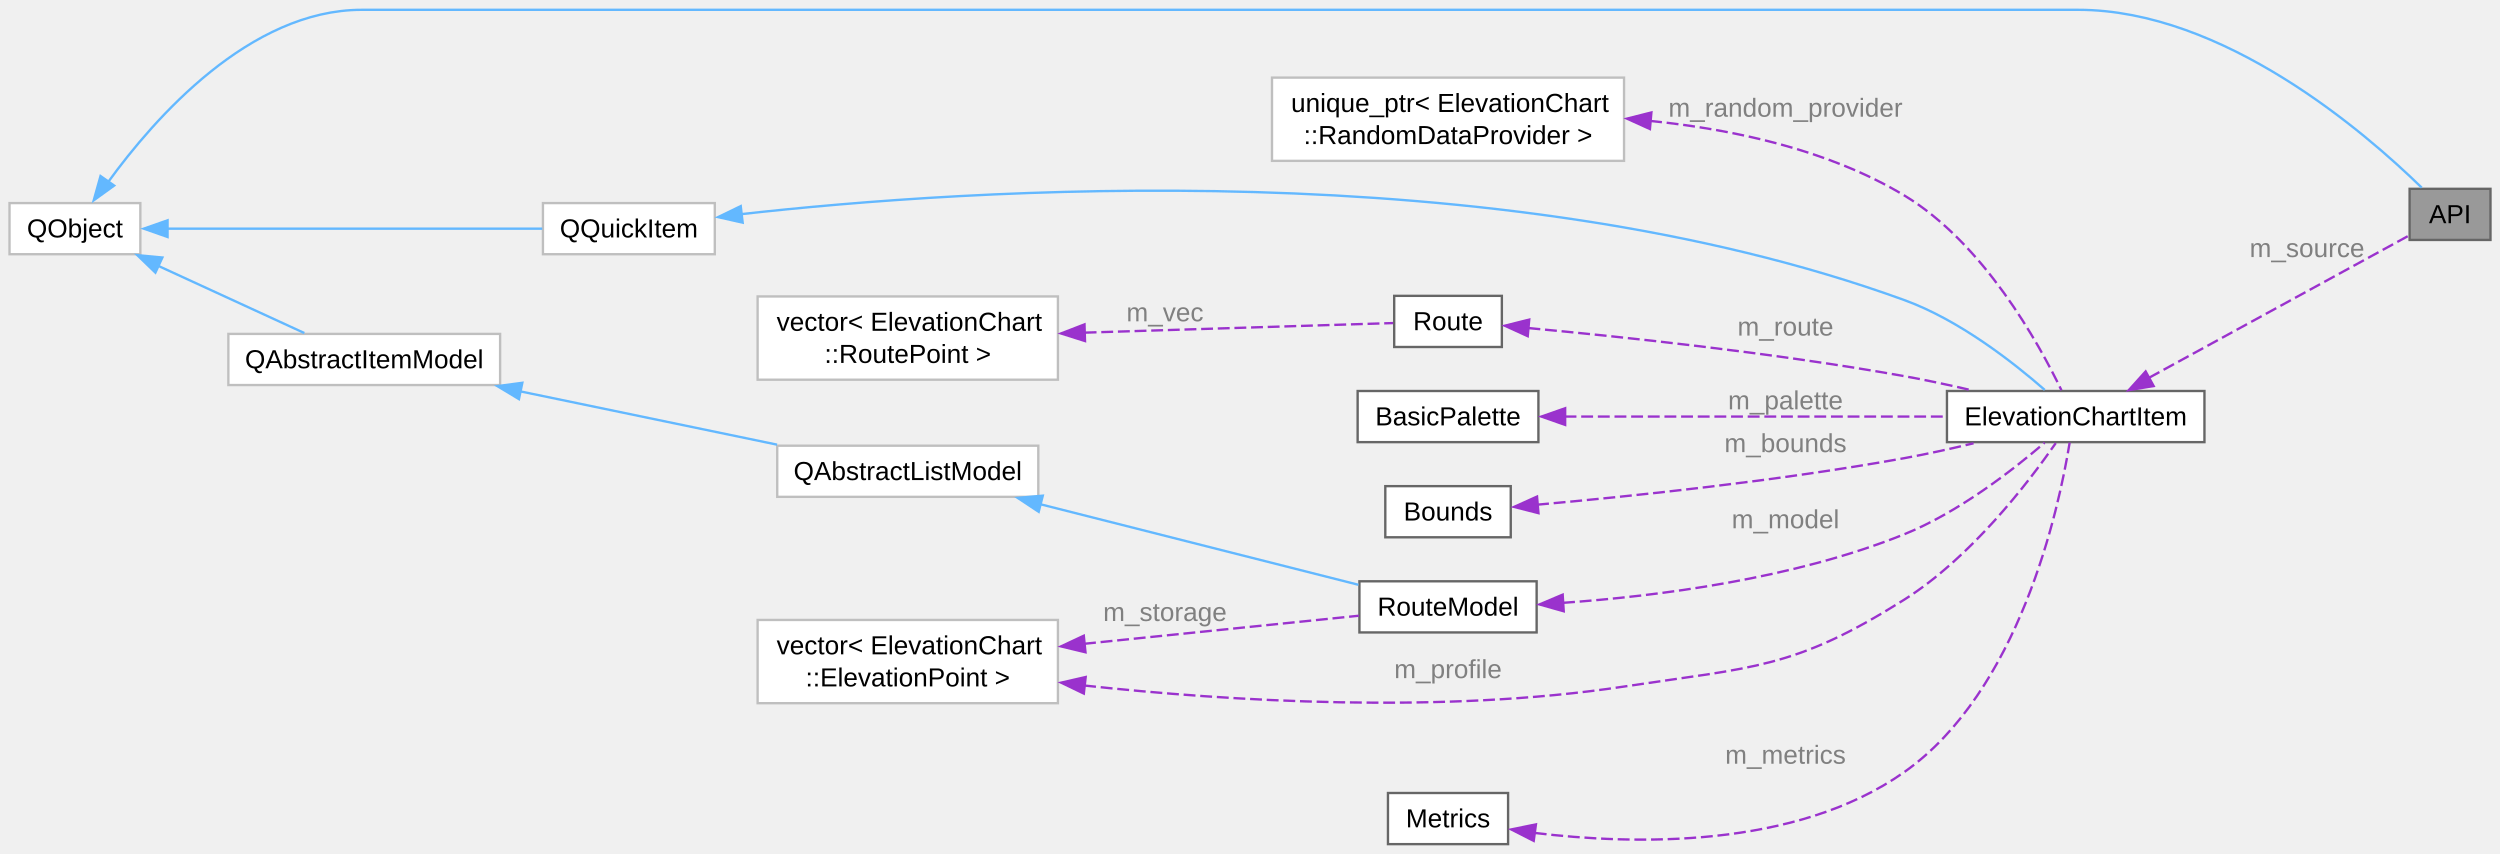
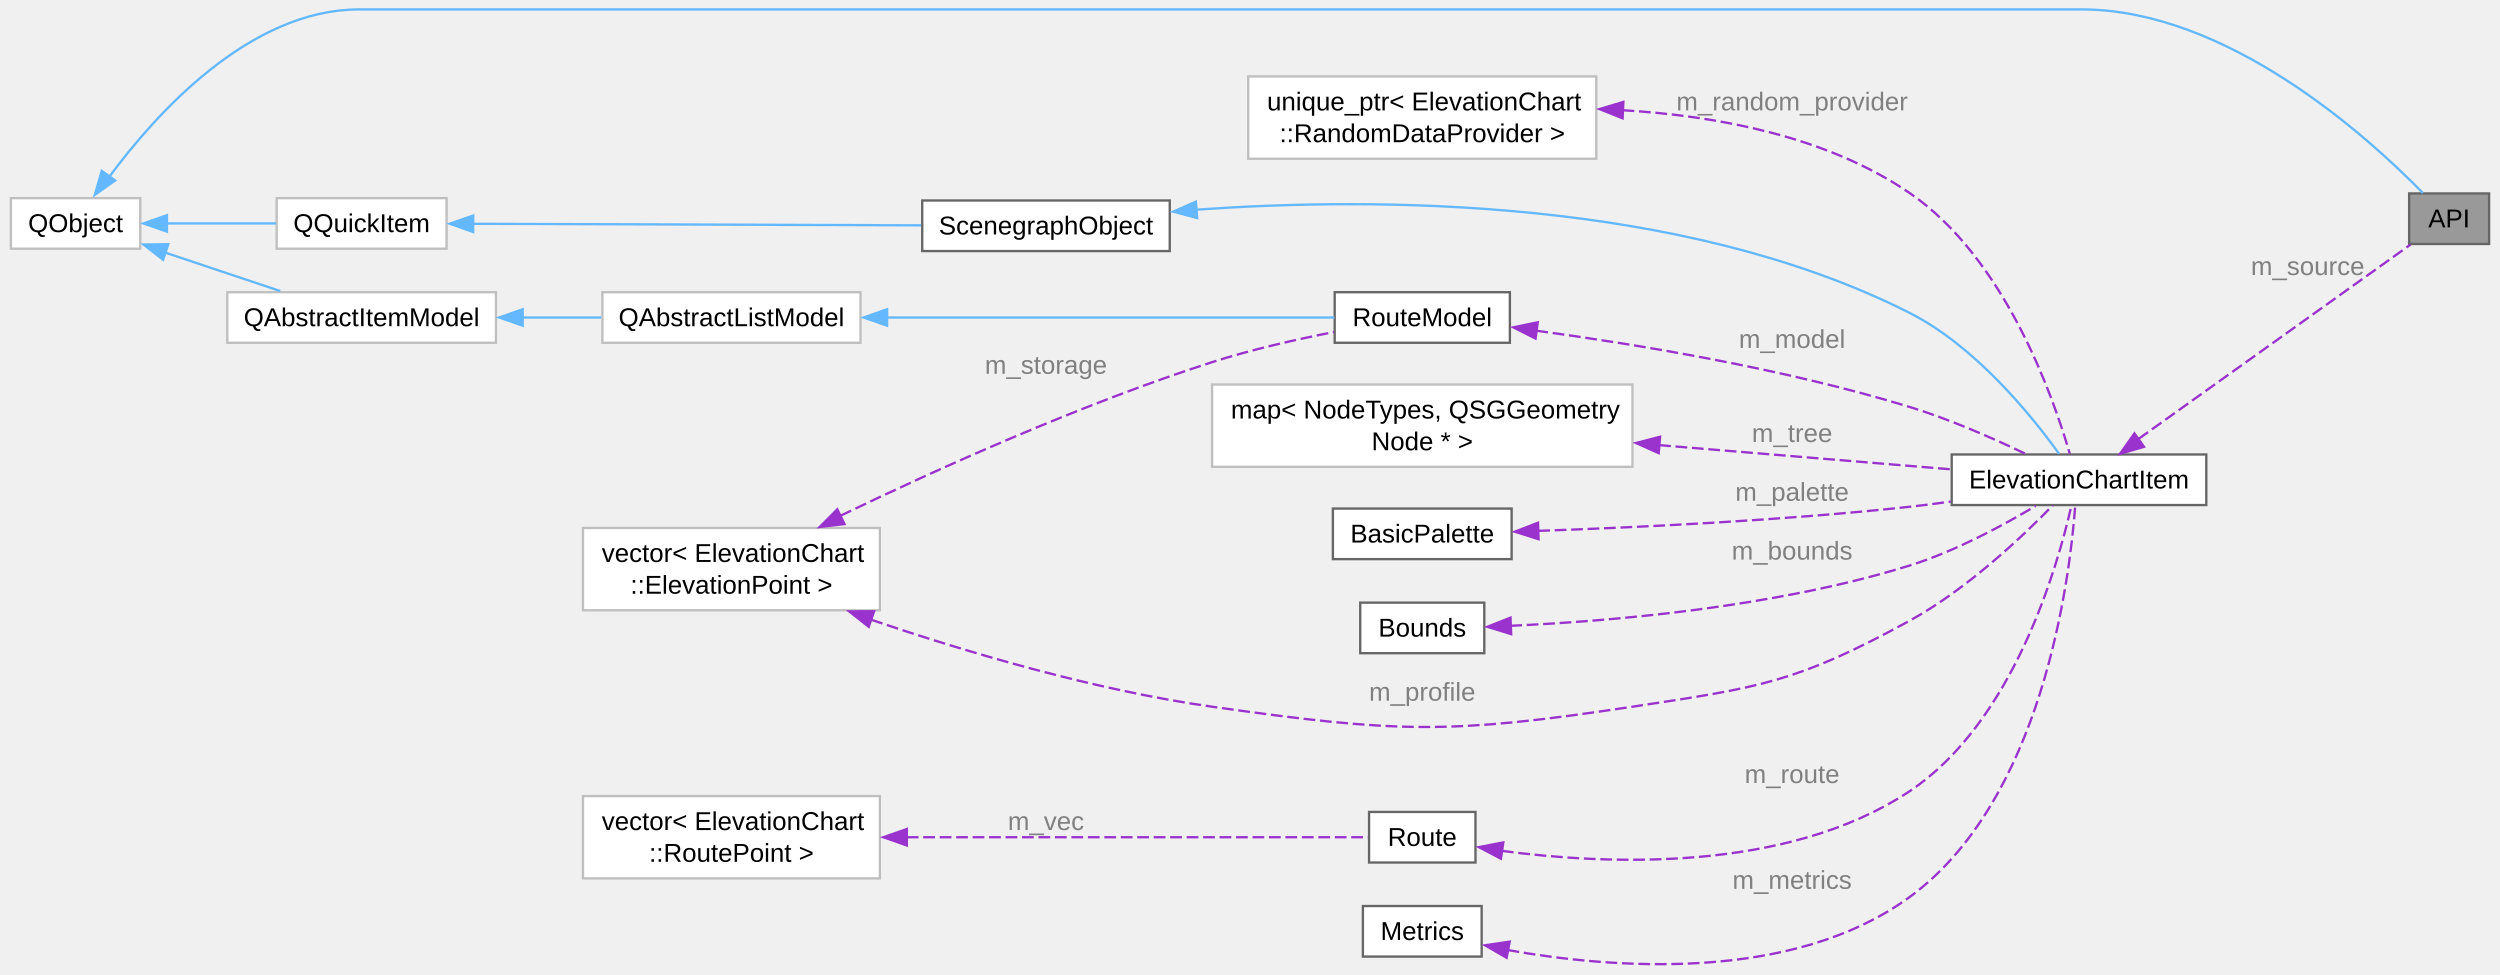
- <svg xmlns="http://www.w3.org/2000/svg" xmlns:xlink="http://www.w3.org/1999/xlink" width="1051pt" height="359pt" viewBox="0.00 0.00 1051.00 358.75">
-   <g id="graph0" class="graph" transform="scale(1 1) rotate(0) translate(4 354.75)">
+ <svg xmlns="http://www.w3.org/2000/svg" xmlns:xlink="http://www.w3.org/1999/xlink" width="1062pt" height="414pt" viewBox="0.00 0.00 1061.75 414.40">
+   <g id="graph0" class="graph" transform="scale(1 1) rotate(0) translate(4 410.4)">
    <g id="Node000001" class="node">
      <g id="a_Node000001">
        <a xlink:title="Публичный интерфейс (C++) для виджета профиля высот.">
-           <polygon fill="#999999" stroke="#666666" points="1043,-275.5 1009,-275.5 1009,-254 1043,-254 1043,-275.5" />
-           <text text-anchor="middle" x="1026" y="-261.05" font-family="Arial" font-size="11.00">API</text>
+           <polygon fill="#999999" stroke="#666666" points="1053.75,-328.15 1019.75,-328.15 1019.75,-306.65 1053.75,-306.65 1053.75,-328.15" />
+           <text text-anchor="middle" x="1036.75" y="-313.7" font-family="Arial" font-size="11.00">API</text>
        </a>
      </g>
    </g>
    <g id="Node000002" class="node">
      <g id="a_Node000002">
        <a xlink:title=" ">
-           <polygon fill="white" stroke="#bfbfbf" points="55,-269.5 0,-269.5 0,-248 55,-248 55,-269.5" />
-           <text text-anchor="middle" x="27.5" y="-255.05" font-family="Arial" font-size="11.00">QObject</text>
+           <polygon fill="white" stroke="#bfbfbf" points="55,-326.15 0,-326.15 0,-304.65 55,-304.65 55,-326.15" />
+           <text text-anchor="middle" x="27.5" y="-311.7" font-family="Arial" font-size="11.00">QObject</text>
        </a>
      </g>
    </g>
    <g id="edge1_Node000001_Node000002" class="edge">
      <g id="a_edge1_Node000001_Node000002">
        <a xlink:title=" ">
-           <path fill="none" stroke="#63b8ff" d="M41.47,-278.35C61.07,-305.37 101.02,-350.75 148.12,-350.75 148.12,-350.75 148.12,-350.75 869.62,-350.75 930.67,-350.75 990.23,-299.3 1014.09,-275.99" />
-           <polygon fill="#63b8ff" stroke="#63b8ff" points="43.99,-276.86 35.4,-270.66 38.26,-280.87 43.99,-276.86" />
-         </a>
-       </g>
-     </g>
-     <g id="Node000004" class="node">
-       <g id="a_Node000004">
+           <path fill="none" stroke="#63b8ff" d="M41.81,-335.19C61.58,-361.96 101.44,-406.4 148.12,-406.4 148.12,-406.4 148.12,-406.4 880.38,-406.4 942.55,-406.4 1002.41,-352.08 1025.62,-328.31" />
+           <polygon fill="#63b8ff" stroke="#63b8ff" points="44.32,-333.68 35.68,-327.56 38.62,-337.74 44.32,-333.68" />
+         </a>
+       </g>
+     </g>
+     <g id="Node000005" class="node">
+       <g id="a_Node000005">
        <a xlink:href="../../d7/d4d/classQQuickItem.html" target="_top" xlink:title=" ">
-           <polygon fill="white" stroke="#bfbfbf" points="296.5,-269.5 224.25,-269.5 224.25,-248 296.5,-248 296.5,-269.5" />
-           <text text-anchor="middle" x="260.38" y="-255.05" font-family="Arial" font-size="11.00">QQuickItem</text>
-         </a>
-       </g>
-     </g>
-     <g id="edge4_Node000004_Node000002" class="edge">
-       <g id="a_edge4_Node000004_Node000002">
-         <a xlink:title=" ">
-           <path fill="none" stroke="#63b8ff" d="M66.17,-258.75C109.84,-258.75 181.26,-258.75 223.95,-258.75" />
-           <polygon fill="#63b8ff" stroke="#63b8ff" points="66.44,-255.25 56.44,-258.75 66.44,-262.25 66.44,-255.25" />
-         </a>
-       </g>
-     </g>
-     <g id="Node000011" class="node">
-       <g id="a_Node000011">
+           <polygon fill="white" stroke="#bfbfbf" points="185.25,-326.15 113,-326.15 113,-304.65 185.25,-304.65 185.25,-326.15" />
+           <text text-anchor="middle" x="149.12" y="-311.7" font-family="Arial" font-size="11.00">QQuickItem</text>
+         </a>
+       </g>
+     </g>
+     <g id="edge5_Node000005_Node000002" class="edge">
+       <g id="a_edge5_Node000005_Node000002">
+         <a xlink:title=" ">
+           <path fill="none" stroke="#63b8ff" d="M66.23,-315.4C81.11,-315.4 98.1,-315.4 112.74,-315.4" />
+           <polygon fill="#63b8ff" stroke="#63b8ff" points="66.35,-311.9 56.35,-315.4 66.35,-318.9 66.35,-311.9" />
+         </a>
+       </g>
+     </g>
+     <g id="Node000013" class="node">
+       <g id="a_Node000013">
        <a xlink:href="../../d0/d5a/classQAbstractItemModel.html" target="_top" xlink:title=" ">
-           <polygon fill="white" stroke="#bfbfbf" points="206.25,-214.5 92,-214.5 92,-193 206.25,-193 206.25,-214.5" />
-           <text text-anchor="middle" x="149.12" y="-200.05" font-family="Arial" font-size="11.00">QAbstractItemModel</text>
-         </a>
-       </g>
-     </g>
-     <g id="edge12_Node000011_Node000002" class="edge">
-       <g id="a_edge12_Node000011_Node000002">
-         <a xlink:title=" ">
-           <path fill="none" stroke="#63b8ff" d="M62.49,-243.12C82.1,-234.11 106.29,-222.99 123.95,-214.86" />
-           <polygon fill="#63b8ff" stroke="#63b8ff" points="61.33,-240.26 53.71,-247.62 64.26,-246.62 61.33,-240.26" />
+           <polygon fill="white" stroke="#bfbfbf" points="206.25,-286.15 92,-286.15 92,-264.65 206.25,-264.65 206.25,-286.15" />
+           <text text-anchor="middle" x="149.12" y="-271.7" font-family="Arial" font-size="11.00">QAbstractItemModel</text>
+         </a>
+       </g>
+     </g>
+     <g id="edge14_Node000013_Node000002" class="edge">
+       <g id="a_edge14_Node000013_Node000002">
+         <a xlink:title=" ">
+           <path fill="none" stroke="#63b8ff" d="M65.7,-302.96C81.31,-297.74 99.32,-291.72 114.52,-286.64" />
+           <polygon fill="#63b8ff" stroke="#63b8ff" points="64.72,-299.93 56.35,-306.43 66.94,-306.57 64.72,-299.93" />
        </a>
      </g>
    </g>
    <g id="Node000003" class="node">
      <g id="a_Node000003">
        <a xlink:href="../../d2/d6b/classElevationChart_1_1ElevationChartItem.html" target="_top" xlink:title="Основной класс библиотеки.">
-           <polygon fill="white" stroke="#666666" points="922.75,-190.5 814.5,-190.5 814.5,-169 922.75,-169 922.75,-190.5" />
-           <text text-anchor="middle" x="868.62" y="-176.05" font-family="Arial" font-size="11.00">ElevationChartItem</text>
+           <polygon fill="white" stroke="#666666" points="933.5,-217.15 825.25,-217.15 825.25,-195.65 933.5,-195.65 933.5,-217.15" />
+           <text text-anchor="middle" x="879.38" y="-202.7" font-family="Arial" font-size="11.00">ElevationChartItem</text>
        </a>
      </g>
    </g>
    <g id="edge2_Node000001_Node000003" class="edge">
      <g id="a_edge2_Node000001_Node000003">
        <a xlink:title=" ">
-           <path fill="none" stroke="#9a32cd" stroke-dasharray="5,2" d="M899.42,-196.05C932.04,-213.89 983.12,-241.84 1008.93,-255.96" />
-           <polygon fill="#9a32cd" stroke="#9a32cd" points="901.39,-192.59 890.94,-190.86 898.03,-198.73 901.39,-192.59" />
-         </a>
-       </g>
-       <text text-anchor="middle" x="965.88" y="-246.8" font-family="Arial" font-size="11.00" fill="grey"> m_source</text>
+           <path fill="none" stroke="#9a32cd" stroke-dasharray="5,2" d="M904.67,-223.76C937.02,-246.87 993.28,-287.06 1020.35,-306.4" />
+           <polygon fill="#9a32cd" stroke="#9a32cd" points="907.01,-220.42 896.84,-217.45 902.94,-226.11 907.01,-220.42" />
+         </a>
+       </g>
+       <text text-anchor="middle" x="976.62" y="-293.45" font-family="Arial" font-size="11.00" fill="grey"> m_source</text>
+     </g>
+     <g id="Node000004" class="node">
+       <g id="a_Node000004">
+         <a xlink:href="../../d6/d6b/classSG_1_1ScenegraphObject.html" target="_top" xlink:title="Базовый класс для объектов Qt Quick Scenegraph.">
+           <polygon fill="white" stroke="#666666" points="492.75,-325.15 387.5,-325.15 387.5,-303.65 492.75,-303.65 492.75,-325.15" />
+           <text text-anchor="middle" x="440.12" y="-310.7" font-family="Arial" font-size="11.00">ScenegraphObject</text>
+         </a>
+       </g>
    </g>
    <g id="edge3_Node000003_Node000004" class="edge">
      <g id="a_edge3_Node000003_Node000004">
        <a xlink:title=" ">
-           <path fill="none" stroke="#63b8ff" d="M307.55,-264.84C402.48,-275.51 625.08,-290.98 796.5,-228.75 819.62,-220.36 842.3,-202.61 855.63,-190.94" />
-           <polygon fill="#63b8ff" stroke="#63b8ff" points="308.22,-261.27 297.88,-263.6 307.41,-268.23 308.22,-261.27" />
-         </a>
-       </g>
-     </g>
-     <g id="Node000005" class="node">
-       <g id="a_Node000005">
-         <a xlink:href="../../d8/d37/classSG_1_1BasicPalette.html" target="_top" xlink:title="Простейшая палитра цветов.">
-           <polygon fill="white" stroke="#666666" points="642.75,-190.5 566.75,-190.5 566.75,-169 642.75,-169 642.75,-190.5" />
-           <text text-anchor="middle" x="604.75" y="-176.05" font-family="Arial" font-size="11.00">BasicPalette</text>
-         </a>
-       </g>
-     </g>
-     <g id="edge5_Node000003_Node000005" class="edge">
-       <g id="a_edge5_Node000003_Node000005">
-         <a xlink:title=" ">
-           <path fill="none" stroke="#9a32cd" stroke-dasharray="5,2" d="M653.73,-179.75C699.11,-179.75 767.08,-179.75 814.17,-179.75" />
-           <polygon fill="#9a32cd" stroke="#9a32cd" points="653.99,-176.25 643.99,-179.75 653.99,-183.25 653.99,-176.25" />
-         </a>
-       </g>
-       <text text-anchor="middle" x="746.62" y="-182.8" font-family="Arial" font-size="11.00" fill="grey"> m_palette</text>
+           <path fill="none" stroke="#63b8ff" d="M504.01,-321.24C580.11,-326.64 710.11,-326.51 807.25,-277.4 835.43,-263.15 859.32,-233.56 870.89,-217.44" />
+           <polygon fill="#63b8ff" stroke="#63b8ff" points="504.42,-317.68 494.18,-320.4 503.88,-324.66 504.42,-317.68" />
+         </a>
+       </g>
+     </g>
+     <g id="edge4_Node000004_Node000005" class="edge">
+       <g id="a_edge4_Node000004_Node000005">
+         <a xlink:title=" ">
+           <path fill="none" stroke="#63b8ff" d="M196.47,-315.24C248.5,-315.06 332.73,-314.77 387.01,-314.58" />
+           <polygon fill="#63b8ff" stroke="#63b8ff" points="196.55,-311.74 186.56,-315.28 196.57,-318.74 196.55,-311.74" />
+         </a>
+       </g>
    </g>
    <g id="Node000006" class="node">
      <g id="a_Node000006">
-         <a xlink:href="../../d6/d1e/classElevationChart_1_1Bounds.html" target="_top" xlink:title="Класс-гаджет, хранящий предельные значения осей X и Y.">
-           <polygon fill="white" stroke="#666666" points="631.12,-150.5 578.38,-150.5 578.38,-129 631.12,-129 631.12,-150.5" />
-           <text text-anchor="middle" x="604.75" y="-136.05" font-family="Arial" font-size="11.00">Bounds</text>
+         <a xlink:title=" ">
+           <polygon fill="white" stroke="#bfbfbf" points="689.5,-246.9 510.75,-246.9 510.75,-211.9 689.5,-211.9 689.5,-246.9" />
+           <text text-anchor="start" x="518.75" y="-232.45" font-family="Arial" font-size="11.00">map&lt; NodeTypes, QSGGeometry</text>
+           <text text-anchor="middle" x="600.12" y="-218.95" font-family="Arial" font-size="11.00">Node * &gt;</text>
        </a>
      </g>
    </g>
    <g id="edge6_Node000003_Node000006" class="edge">
      <g id="a_edge6_Node000003_Node000006">
        <a xlink:title=" ">
-           <path fill="none" stroke="#9a32cd" stroke-dasharray="5,2" d="M642.19,-142.7C680.72,-146.13 743.19,-152.59 796.5,-162.25 806.01,-163.97 816.14,-166.22 825.69,-168.52" />
-           <polygon fill="#9a32cd" stroke="#9a32cd" points="642.77,-139.15 632.51,-141.77 642.17,-146.12 642.77,-139.15" />
-         </a>
-       </g>
-       <text text-anchor="middle" x="746.62" y="-164.8" font-family="Arial" font-size="11.00" fill="grey"> m_bounds</text>
+           <path fill="none" stroke="#9a32cd" stroke-dasharray="5,2" d="M700.83,-221.13C742.8,-217.65 789.96,-213.74 825.12,-210.82" />
+           <polygon fill="#9a32cd" stroke="#9a32cd" points="700.67,-217.71 690.99,-222.03 701.25,-224.69 700.67,-217.71" />
+         </a>
+       </g>
+       <text text-anchor="middle" x="757.38" y="-222.45" font-family="Arial" font-size="11.00" fill="grey"> m_tree</text>
    </g>
    <g id="Node000007" class="node">
      <g id="a_Node000007">
-         <a xlink:href="../../de/d39/classElevationChart_1_1Route.html" target="_top" xlink:title="Набор последовательных точек на карте.">
-           <polygon fill="white" stroke="#666666" points="627.38,-230.5 582.12,-230.5 582.12,-209 627.38,-209 627.38,-230.5" />
-           <text text-anchor="middle" x="604.75" y="-216.05" font-family="Arial" font-size="11.00">Route</text>
+         <a xlink:href="../../d8/d37/classSG_1_1BasicPalette.html" target="_top" xlink:title="Простейшая палитра цветов.">
+           <polygon fill="white" stroke="#666666" points="638.12,-194.15 562.12,-194.15 562.12,-172.65 638.12,-172.65 638.12,-194.15" />
+           <text text-anchor="middle" x="600.12" y="-179.7" font-family="Arial" font-size="11.00">BasicPalette</text>
        </a>
      </g>
    </g>
    <g id="edge7_Node000003_Node000007" class="edge">
      <g id="a_edge7_Node000003_Node000007">
        <a xlink:title=" ">
-           <path fill="none" stroke="#9a32cd" stroke-dasharray="5,2" d="M638.55,-216.95C676.69,-213.42 741.45,-206.61 796.5,-196.75 805.5,-195.14 815.06,-193.09 824.16,-190.97" />
-           <polygon fill="#9a32cd" stroke="#9a32cd" points="638.26,-213.55 628.61,-217.94 638.89,-220.52 638.26,-213.55" />
-         </a>
-       </g>
-       <text text-anchor="middle" x="746.62" y="-213.8" font-family="Arial" font-size="11.00" fill="grey"> m_route</text>
+           <path fill="none" stroke="#9a32cd" stroke-dasharray="5,2" d="M649.43,-184.67C691.28,-186.11 753.39,-189.06 807.25,-194.9 812.97,-195.52 818.93,-196.29 824.86,-197.13" />
+           <polygon fill="#9a32cd" stroke="#9a32cd" points="649.57,-181.14 639.46,-184.31 649.34,-188.14 649.57,-181.14" />
+         </a>
+       </g>
+       <text text-anchor="middle" x="757.38" y="-197.45" font-family="Arial" font-size="11.00" fill="grey"> m_palette</text>
    </g>
    <g id="Node000008" class="node">
      <g id="a_Node000008">
-         <a xlink:title=" ">
-           <polygon fill="white" stroke="#bfbfbf" points="440.75,-230.25 314.5,-230.25 314.5,-195.25 440.75,-195.25 440.75,-230.25" />
-           <text text-anchor="start" x="322.5" y="-215.8" font-family="Arial" font-size="11.00">vector&lt; ElevationChart</text>
-           <text text-anchor="middle" x="377.62" y="-202.3" font-family="Arial" font-size="11.00">::RoutePoint &gt;</text>
-         </a>
-       </g>
-     </g>
-     <g id="edge8_Node000007_Node000008" class="edge">
-       <g id="a_edge8_Node000007_Node000008">
-         <a xlink:title=" ">
-           <path fill="none" stroke="#9a32cd" stroke-dasharray="5,2" d="M451.98,-215.03C497.07,-216.43 551.76,-218.13 581.63,-219.06" />
-           <polygon fill="#9a32cd" stroke="#9a32cd" points="452.14,-211.5 442.04,-214.69 451.92,-218.5 452.14,-211.5" />
-         </a>
-       </g>
-       <text text-anchor="middle" x="485.75" y="-219.8" font-family="Arial" font-size="11.00" fill="grey"> m_vec</text>
+         <a xlink:href="../../d6/d1e/classElevationChart_1_1Bounds.html" target="_top" xlink:title="Класс-гаджет, хранящий предельные значения осей X и Y.">
+           <polygon fill="white" stroke="#666666" points="626.5,-154.15 573.75,-154.15 573.75,-132.65 626.5,-132.65 626.5,-154.15" />
+           <text text-anchor="middle" x="600.12" y="-139.7" font-family="Arial" font-size="11.00">Bounds</text>
+         </a>
+       </g>
+     </g>
+     <g id="edge8_Node000003_Node000008" class="edge">
+       <g id="a_edge8_Node000003_Node000008">
+         <a xlink:title=" ">
+           <path fill="none" stroke="#9a32cd" stroke-dasharray="5,2" d="M637.55,-144.3C679.38,-146.19 749.65,-152.02 807.25,-169.9 826.6,-175.91 847.01,-186.94 860.98,-195.3" />
+           <polygon fill="#9a32cd" stroke="#9a32cd" points="637.92,-140.77 627.79,-143.87 637.64,-147.77 637.92,-140.77" />
+         </a>
+       </g>
+       <text text-anchor="middle" x="757.38" y="-172.45" font-family="Arial" font-size="11.00" fill="grey"> m_bounds</text>
    </g>
    <g id="Node000009" class="node">
      <g id="a_Node000009">
-         <a xlink:href="../../d6/de1/classElevationChart_1_1RouteModel.html" target="_top" xlink:title="Модель точек пути для профиля высот.">
-           <polygon fill="white" stroke="#666666" points="642,-110.5 567.5,-110.5 567.5,-89 642,-89 642,-110.5" />
-           <text text-anchor="middle" x="604.75" y="-96.05" font-family="Arial" font-size="11.00">RouteModel</text>
+         <a xlink:href="../../de/d39/classElevationChart_1_1Route.html" target="_top" xlink:title="Набор последовательных точек на карте.">
+           <polygon fill="white" stroke="#666666" points="622.75,-65.15 577.5,-65.15 577.5,-43.65 622.75,-43.65 622.75,-65.15" />
+           <text text-anchor="middle" x="600.12" y="-50.7" font-family="Arial" font-size="11.00">Route</text>
        </a>
      </g>
    </g>
    <g id="edge9_Node000003_Node000009" class="edge">
      <g id="a_edge9_Node000003_Node000009">
        <a xlink:title=" ">
-           <path fill="none" stroke="#9a32cd" stroke-dasharray="5,2" d="M653.11,-101.45C692.69,-104.24 749.97,-111.49 796.5,-130.25 819.38,-139.48 842.14,-157.2 855.54,-168.74" />
-           <polygon fill="#9a32cd" stroke="#9a32cd" points="653.39,-97.9 643.19,-100.77 652.95,-104.89 653.39,-97.9" />
-         </a>
-       </g>
-       <text text-anchor="middle" x="746.62" y="-132.8" font-family="Arial" font-size="11.00" fill="grey"> m_model</text>
+           <path fill="none" stroke="#9a32cd" stroke-dasharray="5,2" d="M633.99,-48.6C677.47,-42.78 754.75,-39.04 807.25,-73.9 851.4,-103.22 870.25,-169.36 876.17,-195.49" />
+           <polygon fill="#9a32cd" stroke="#9a32cd" points="633.57,-45.27 624.18,-50.19 634.58,-52.2 633.57,-45.27" />
+         </a>
+       </g>
+       <text text-anchor="middle" x="757.38" y="-77.45" font-family="Arial" font-size="11.00" fill="grey"> m_route</text>
    </g>
    <g id="Node000010" class="node">
      <g id="a_Node000010">
-         <a xlink:href="../../d5/d2d/classQAbstractListModel.html" target="_top" xlink:title=" ">
-           <polygon fill="white" stroke="#bfbfbf" points="432.5,-167.5 322.75,-167.5 322.75,-146 432.5,-146 432.5,-167.5" />
-           <text text-anchor="middle" x="377.62" y="-153.05" font-family="Arial" font-size="11.00">QAbstractListModel</text>
+         <a xlink:title=" ">
+           <polygon fill="white" stroke="#bfbfbf" points="369.5,-71.9 243.25,-71.9 243.25,-36.9 369.5,-36.9 369.5,-71.9" />
+           <text text-anchor="start" x="251.25" y="-57.45" font-family="Arial" font-size="11.00">vector&lt; ElevationChart</text>
+           <text text-anchor="middle" x="306.38" y="-43.95" font-family="Arial" font-size="11.00">::RoutePoint &gt;</text>
        </a>
      </g>
    </g>
    <g id="edge10_Node000009_Node000010" class="edge">
      <g id="a_edge10_Node000009_Node000010">
        <a xlink:title=" ">
-           <path fill="none" stroke="#63b8ff" d="M433.33,-142.9C474.85,-132.39 530.81,-118.22 567.08,-109.03" />
-           <polygon fill="#63b8ff" stroke="#63b8ff" points="432.67,-139.71 423.83,-145.56 434.39,-146.5 432.67,-139.71" />
-         </a>
-       </g>
-     </g>
-     <g id="edge11_Node000010_Node000011" class="edge">
-       <g id="a_edge11_Node000010_Node000011">
-         <a xlink:title=" ">
-           <path fill="none" stroke="#63b8ff" d="M214.45,-190.4C248.64,-183.31 290.19,-174.68 322.68,-167.94" />
-           <polygon fill="#63b8ff" stroke="#63b8ff" points="214.17,-187.09 205.09,-192.55 215.59,-193.95 214.17,-187.09" />
-         </a>
-       </g>
+           <path fill="none" stroke="#9a32cd" stroke-dasharray="5,2" d="M380.93,-54.4C445.7,-54.4 535.92,-54.4 577.08,-54.4" />
+           <polygon fill="#9a32cd" stroke="#9a32cd" points="380.96,-50.9 370.96,-54.4 380.96,-57.9 380.96,-50.9" />
+         </a>
+       </g>
+       <text text-anchor="middle" x="440.12" y="-57.45" font-family="Arial" font-size="11.00" fill="grey"> m_vec</text>
+     </g>
+     <g id="Node000011" class="node">
+       <g id="a_Node000011">
+         <a xlink:href="../../d6/de1/classElevationChart_1_1RouteModel.html" target="_top" xlink:title="Модель точек пути для профиля высот.">
+           <polygon fill="white" stroke="#666666" points="637.38,-286.15 562.88,-286.15 562.88,-264.65 637.38,-264.65 637.38,-286.15" />
+           <text text-anchor="middle" x="600.12" y="-271.7" font-family="Arial" font-size="11.00">RouteModel</text>
+         </a>
+       </g>
+     </g>
+     <g id="edge11_Node000003_Node000011" class="edge">
+       <g id="a_edge11_Node000003_Node000011">
+         <a xlink:title=" ">
+           <path fill="none" stroke="#9a32cd" stroke-dasharray="5,2" d="M648.65,-269.78C690.91,-264.05 754.06,-253.66 807.25,-237.4 824.25,-232.2 842.63,-224.12 856.45,-217.52" />
+           <polygon fill="#9a32cd" stroke="#9a32cd" points="648.3,-266.43 638.85,-271.21 649.22,-273.37 648.3,-266.43" />
+         </a>
+       </g>
+       <text text-anchor="middle" x="757.38" y="-262.45" font-family="Arial" font-size="11.00" fill="grey"> m_model</text>
    </g>
    <g id="Node000012" class="node">
      <g id="a_Node000012">
-         <a xlink:title=" ">
-           <polygon fill="white" stroke="#bfbfbf" points="440.75,-94.25 314.5,-94.25 314.5,-59.25 440.75,-59.25 440.75,-94.25" />
-           <text text-anchor="start" x="322.5" y="-79.8" font-family="Arial" font-size="11.00">vector&lt; ElevationChart</text>
-           <text text-anchor="middle" x="377.62" y="-66.3" font-family="Arial" font-size="11.00">::ElevationPoint &gt;</text>
-         </a>
-       </g>
-     </g>
-     <g id="edge16_Node000003_Node000012" class="edge">
-       <g id="a_edge16_Node000003_Node000012">
-         <a xlink:title=" ">
-           <path fill="none" stroke="#9a32cd" stroke-dasharray="5,2" d="M451.77,-66.69C512.81,-60.09 601.92,-54.61 678.75,-66.25 732.92,-74.45 750.16,-73.52 796.5,-102.75 824.51,-120.42 848.64,-151.89 860.25,-168.6" />
-           <polygon fill="#9a32cd" stroke="#9a32cd" points="451.64,-63.3 442.09,-67.89 452.42,-70.25 451.64,-63.3" />
-         </a>
-       </g>
-       <text text-anchor="middle" x="604.75" y="-69.8" font-family="Arial" font-size="11.00" fill="grey"> m_profile</text>
-     </g>
-     <g id="edge13_Node000009_Node000012" class="edge">
-       <g id="a_edge13_Node000009_Node000012">
-         <a xlink:title=" ">
-           <path fill="none" stroke="#9a32cd" stroke-dasharray="5,2" d="M451.73,-84.22C490.36,-88.17 536.1,-92.84 567.25,-96.02" />
-           <polygon fill="#9a32cd" stroke="#9a32cd" points="452.34,-80.66 442.04,-83.13 451.63,-87.62 452.34,-80.66" />
-         </a>
-       </g>
-       <text text-anchor="middle" x="485.75" y="-93.8" font-family="Arial" font-size="11.00" fill="grey"> m_storage</text>
-     </g>
-     <g id="Node000013" class="node">
-       <g id="a_Node000013">
-         <a xlink:href="../../dc/da9/classElevationChart_1_1Metrics.html" target="_top" xlink:title="Класс-гаджет, хранящий входные данные для расчета коррекции по ЛТХ.">
-           <polygon fill="white" stroke="#666666" points="630,-21.5 579.5,-21.5 579.5,0 630,0 630,-21.5" />
-           <text text-anchor="middle" x="604.75" y="-7.05" font-family="Arial" font-size="11.00">Metrics</text>
-         </a>
-       </g>
-     </g>
-     <g id="edge14_Node000003_Node000013" class="edge">
-       <g id="a_edge14_Node000003_Node000013">
-         <a xlink:title=" ">
-           <path fill="none" stroke="#9a32cd" stroke-dasharray="5,2" d="M641.2,-4.71C682.41,0.3 750.62,2.11 796.5,-30.25 844.88,-64.38 861.46,-140.39 866.08,-168.77" />
-           <polygon fill="#9a32cd" stroke="#9a32cd" points="640.77,-1.37 631.33,-6.18 641.71,-8.31 640.77,-1.37" />
-         </a>
-       </g>
-       <text text-anchor="middle" x="746.62" y="-33.8" font-family="Arial" font-size="11.00" fill="grey"> m_metrics</text>
+         <a xlink:href="../../d5/d2d/classQAbstractListModel.html" target="_top" xlink:title=" ">
+           <polygon fill="white" stroke="#bfbfbf" points="361.25,-286.15 251.5,-286.15 251.5,-264.65 361.25,-264.65 361.25,-286.15" />
+           <text text-anchor="middle" x="306.38" y="-271.7" font-family="Arial" font-size="11.00">QAbstractListModel</text>
+         </a>
+       </g>
+     </g>
+     <g id="edge12_Node000011_Node000012" class="edge">
+       <g id="a_edge12_Node000011_Node000012">
+         <a xlink:title=" ">
+           <path fill="none" stroke="#63b8ff" d="M372.21,-275.4C430.86,-275.4 515.13,-275.4 562.74,-275.4" />
+           <polygon fill="#63b8ff" stroke="#63b8ff" points="372.57,-271.9 362.57,-275.4 372.57,-278.9 372.57,-271.9" />
+         </a>
+       </g>
+     </g>
+     <g id="edge13_Node000012_Node000013" class="edge">
+       <g id="a_edge13_Node000012_Node000013">
+         <a xlink:title=" ">
+           <path fill="none" stroke="#63b8ff" d="M217.29,-275.4C228.55,-275.4 240.11,-275.4 251,-275.4" />
+           <polygon fill="#63b8ff" stroke="#63b8ff" points="217.61,-271.9 207.61,-275.4 217.61,-278.9 217.61,-271.9" />
+         </a>
+       </g>
    </g>
    <g id="Node000014" class="node">
      <g id="a_Node000014">
        <a xlink:title=" ">
-           <polygon fill="white" stroke="#bfbfbf" points="678.75,-322.25 530.75,-322.25 530.75,-287.25 678.75,-287.25 678.75,-322.25" />
-           <text text-anchor="start" x="538.75" y="-307.8" font-family="Arial" font-size="11.00">unique_ptr&lt; ElevationChart</text>
-           <text text-anchor="middle" x="604.75" y="-294.3" font-family="Arial" font-size="11.00">::RandomDataProvider &gt;</text>
-         </a>
-       </g>
-     </g>
-     <g id="edge15_Node000003_Node000014" class="edge">
-       <g id="a_edge15_Node000003_Node000014">
-         <a xlink:title=" ">
-           <path fill="none" stroke="#9a32cd" stroke-dasharray="5,2" d="M689.7,-304.05C724.78,-300.48 764.7,-291.9 796.5,-272.75 829.76,-252.72 852.98,-210.81 862.63,-190.82" />
-           <polygon fill="#9a32cd" stroke="#9a32cd" points="689.63,-300.63 679.98,-305 690.25,-307.6 689.63,-300.63" />
-         </a>
-       </g>
-       <text text-anchor="middle" x="746.62" y="-305.8" font-family="Arial" font-size="11.00" fill="grey"> m_random_provider</text>
+           <polygon fill="white" stroke="#bfbfbf" points="369.5,-185.9 243.25,-185.9 243.25,-150.9 369.5,-150.9 369.5,-185.9" />
+           <text text-anchor="start" x="251.25" y="-171.45" font-family="Arial" font-size="11.00">vector&lt; ElevationChart</text>
+           <text text-anchor="middle" x="306.38" y="-157.95" font-family="Arial" font-size="11.00">::ElevationPoint &gt;</text>
+         </a>
+       </g>
+     </g>
+     <g id="edge18_Node000003_Node000014" class="edge">
+       <g id="a_edge18_Node000003_Node000014">
+         <a xlink:title=" ">
+           <path fill="none" stroke="#9a32cd" stroke-dasharray="5,2" d="M365.84,-146.86C405.98,-133.24 460.82,-116.94 510.75,-109.9 589.42,-98.81 610.95,-98.01 689.5,-109.9 743.67,-118.11 759.18,-120.1 807.25,-146.4 831.63,-159.74 855.35,-182.24 868.3,-195.57" />
+           <polygon fill="#9a32cd" stroke="#9a32cd" points="364.76,-143.87 356.44,-150.43 367.04,-150.49 364.76,-143.87" />
+         </a>
+       </g>
+       <text text-anchor="middle" x="600.12" y="-112.45" font-family="Arial" font-size="11.00" fill="grey"> m_profile</text>
+     </g>
+     <g id="edge15_Node000011_Node000014" class="edge">
+       <g id="a_edge15_Node000011_Node000014">
+         <a xlink:title=" ">
+           <path fill="none" stroke="#9a32cd" stroke-dasharray="5,2" d="M352.77,-191.12C393.35,-210.67 454.85,-238.49 510.75,-256.4 527.49,-261.76 546.5,-266.07 562.58,-269.22" />
+           <polygon fill="#9a32cd" stroke="#9a32cd" points="354.45,-187.56 343.92,-186.34 351.39,-193.85 354.45,-187.56" />
+         </a>
+       </g>
+       <text text-anchor="middle" x="440.12" y="-251.45" font-family="Arial" font-size="11.00" fill="grey"> m_storage</text>
+     </g>
+     <g id="Node000015" class="node">
+       <g id="a_Node000015">
+         <a xlink:href="../../dc/da9/classElevationChart_1_1Metrics.html" target="_top" xlink:title="Класс-гаджет, хранящий входные данные для расчета коррекции по ЛТХ.">
+           <polygon fill="white" stroke="#666666" points="625.38,-25.15 574.88,-25.15 574.88,-3.65 625.38,-3.65 625.38,-25.15" />
+           <text text-anchor="middle" x="600.12" y="-10.7" font-family="Arial" font-size="11.00">Metrics</text>
+         </a>
+       </g>
+     </g>
+     <g id="edge16_Node000003_Node000015" class="edge">
+       <g id="a_edge16_Node000003_Node000015">
+         <a xlink:title=" ">
+           <path fill="none" stroke="#9a32cd" stroke-dasharray="5,2" d="M636.38,-6.44C680.73,1.44 757.14,7.63 807.25,-28.9 863.58,-69.97 875.36,-163.1 877.77,-195.25" />
+           <polygon fill="#9a32cd" stroke="#9a32cd" points="635.99,-3.14 626.83,-8.45 637.31,-10.01 635.99,-3.14" />
+         </a>
+       </g>
+       <text text-anchor="middle" x="757.38" y="-32.45" font-family="Arial" font-size="11.00" fill="grey"> m_metrics</text>
+     </g>
+     <g id="Node000016" class="node">
+       <g id="a_Node000016">
+         <a xlink:title=" ">
+           <polygon fill="white" stroke="#bfbfbf" points="674.12,-377.9 526.12,-377.9 526.12,-342.9 674.12,-342.9 674.12,-377.9" />
+           <text text-anchor="start" x="534.12" y="-363.45" font-family="Arial" font-size="11.00">unique_ptr&lt; ElevationChart</text>
+           <text text-anchor="middle" x="600.12" y="-349.95" font-family="Arial" font-size="11.00">::RandomDataProvider &gt;</text>
+         </a>
+       </g>
+     </g>
+     <g id="edge17_Node000003_Node000016" class="edge">
+       <g id="a_edge17_Node000003_Node000016">
+         <a xlink:title=" ">
+           <path fill="none" stroke="#9a32cd" stroke-dasharray="5,2" d="M685.29,-363.53C725.26,-361.18 771.9,-352.51 807.25,-328.4 847.76,-300.78 868.38,-241.85 875.47,-217.4" />
+           <polygon fill="#9a32cd" stroke="#9a32cd" points="685.31,-360.07 675.48,-364.02 685.63,-367.06 685.31,-360.07" />
+         </a>
+       </g>
+       <text text-anchor="middle" x="757.38" y="-363.45" font-family="Arial" font-size="11.00" fill="grey"> m_random_provider</text>
    </g>
  </g>
</svg>
